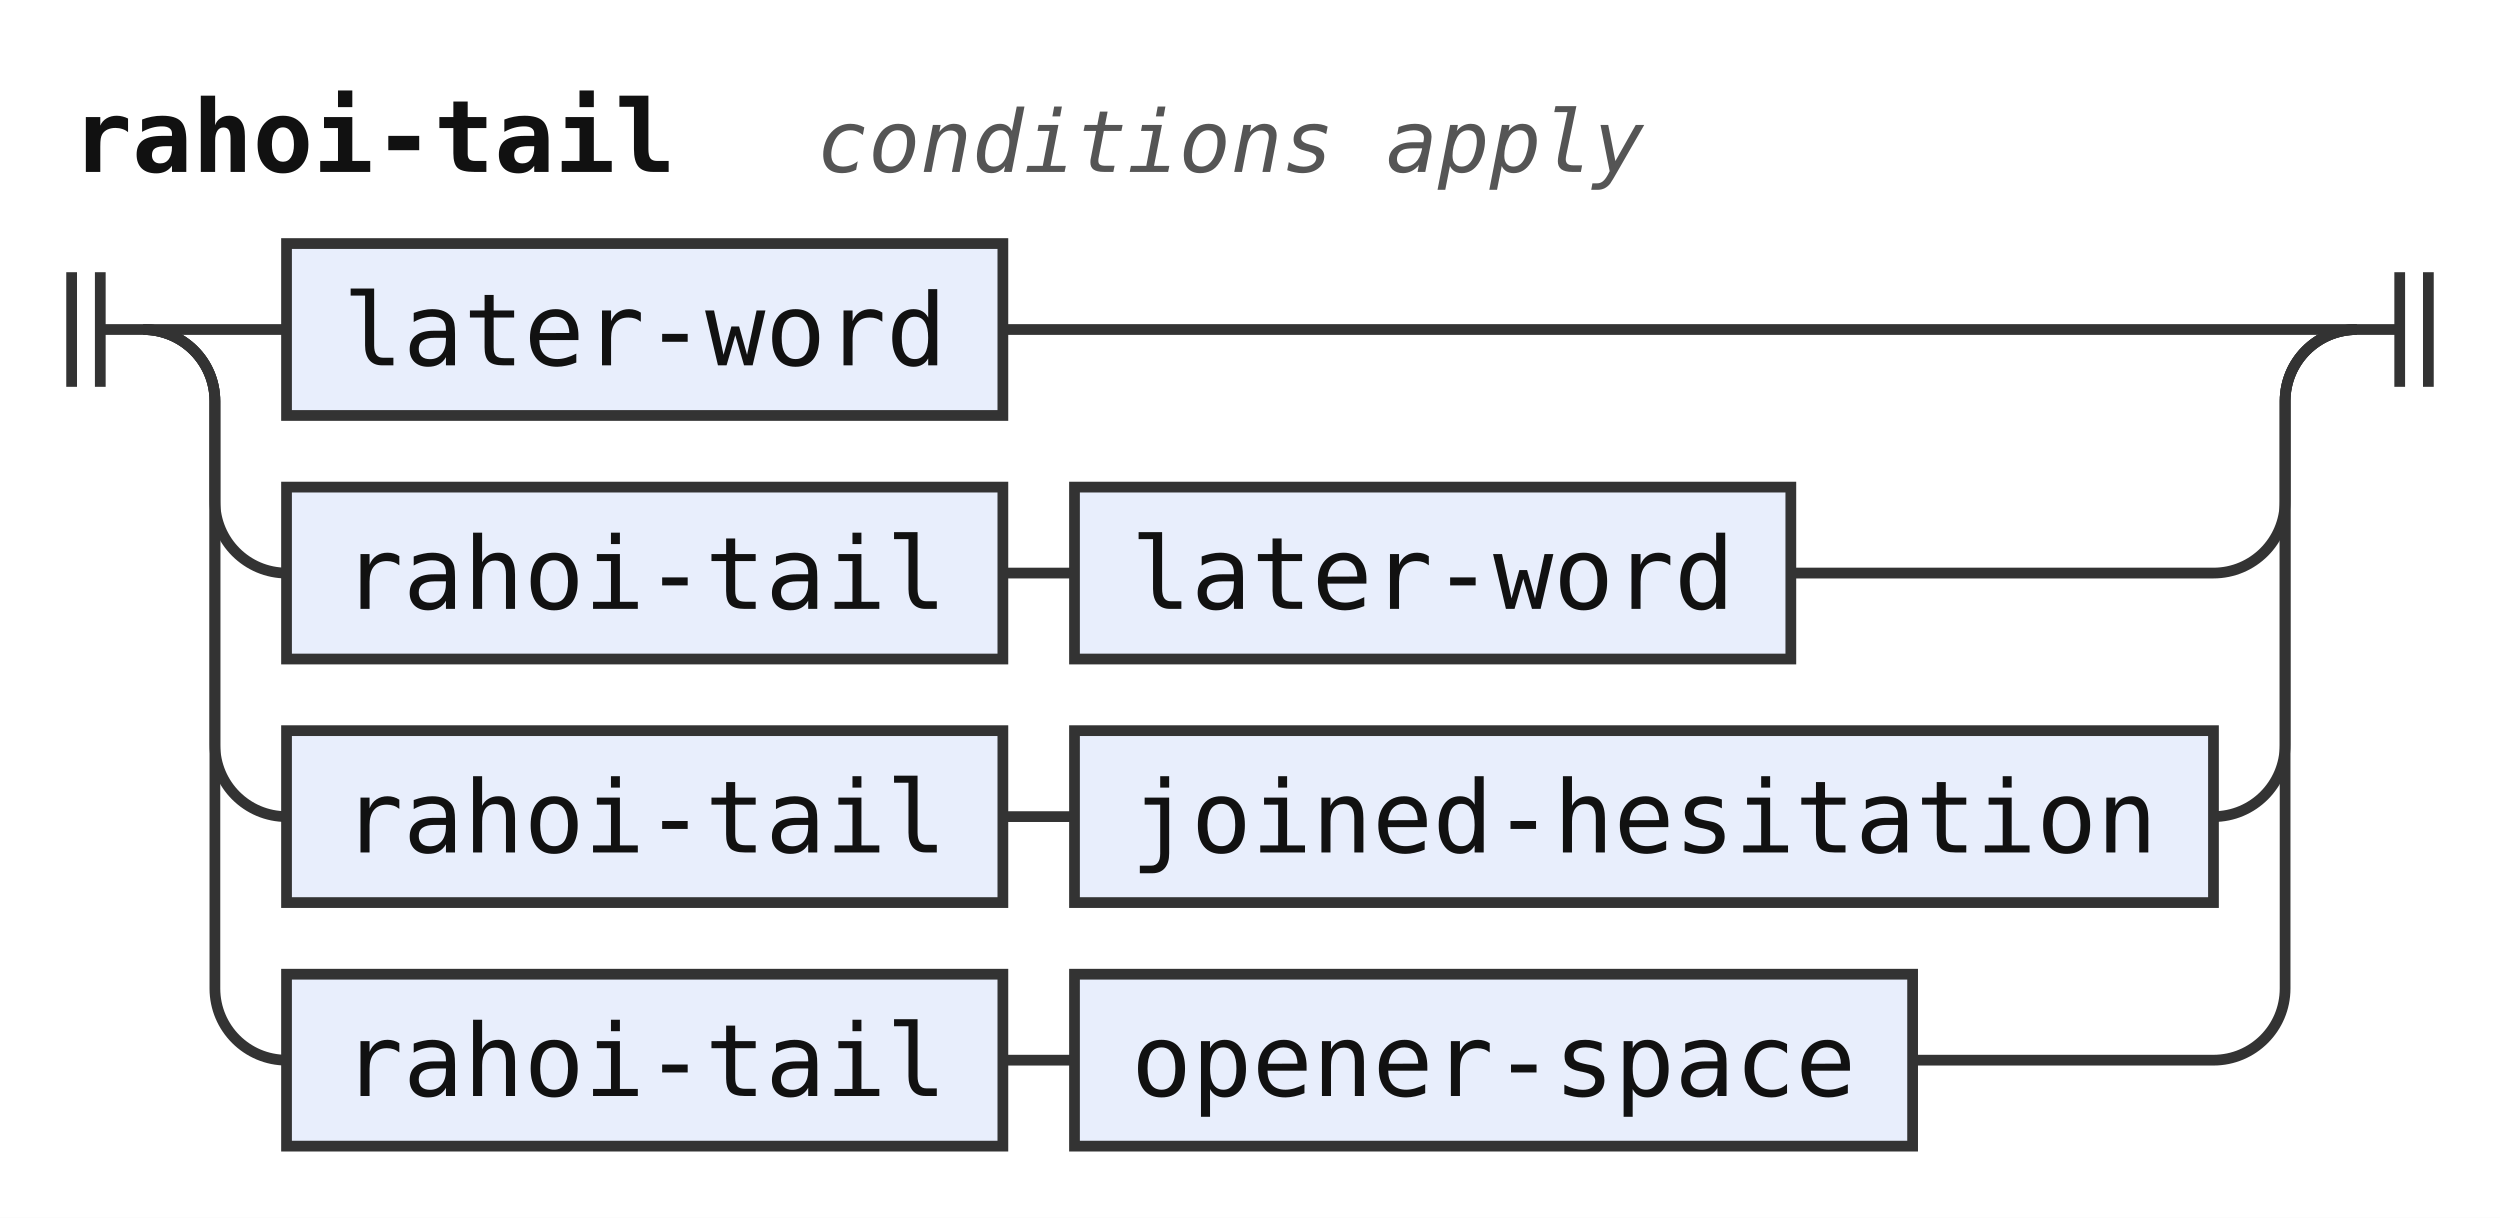
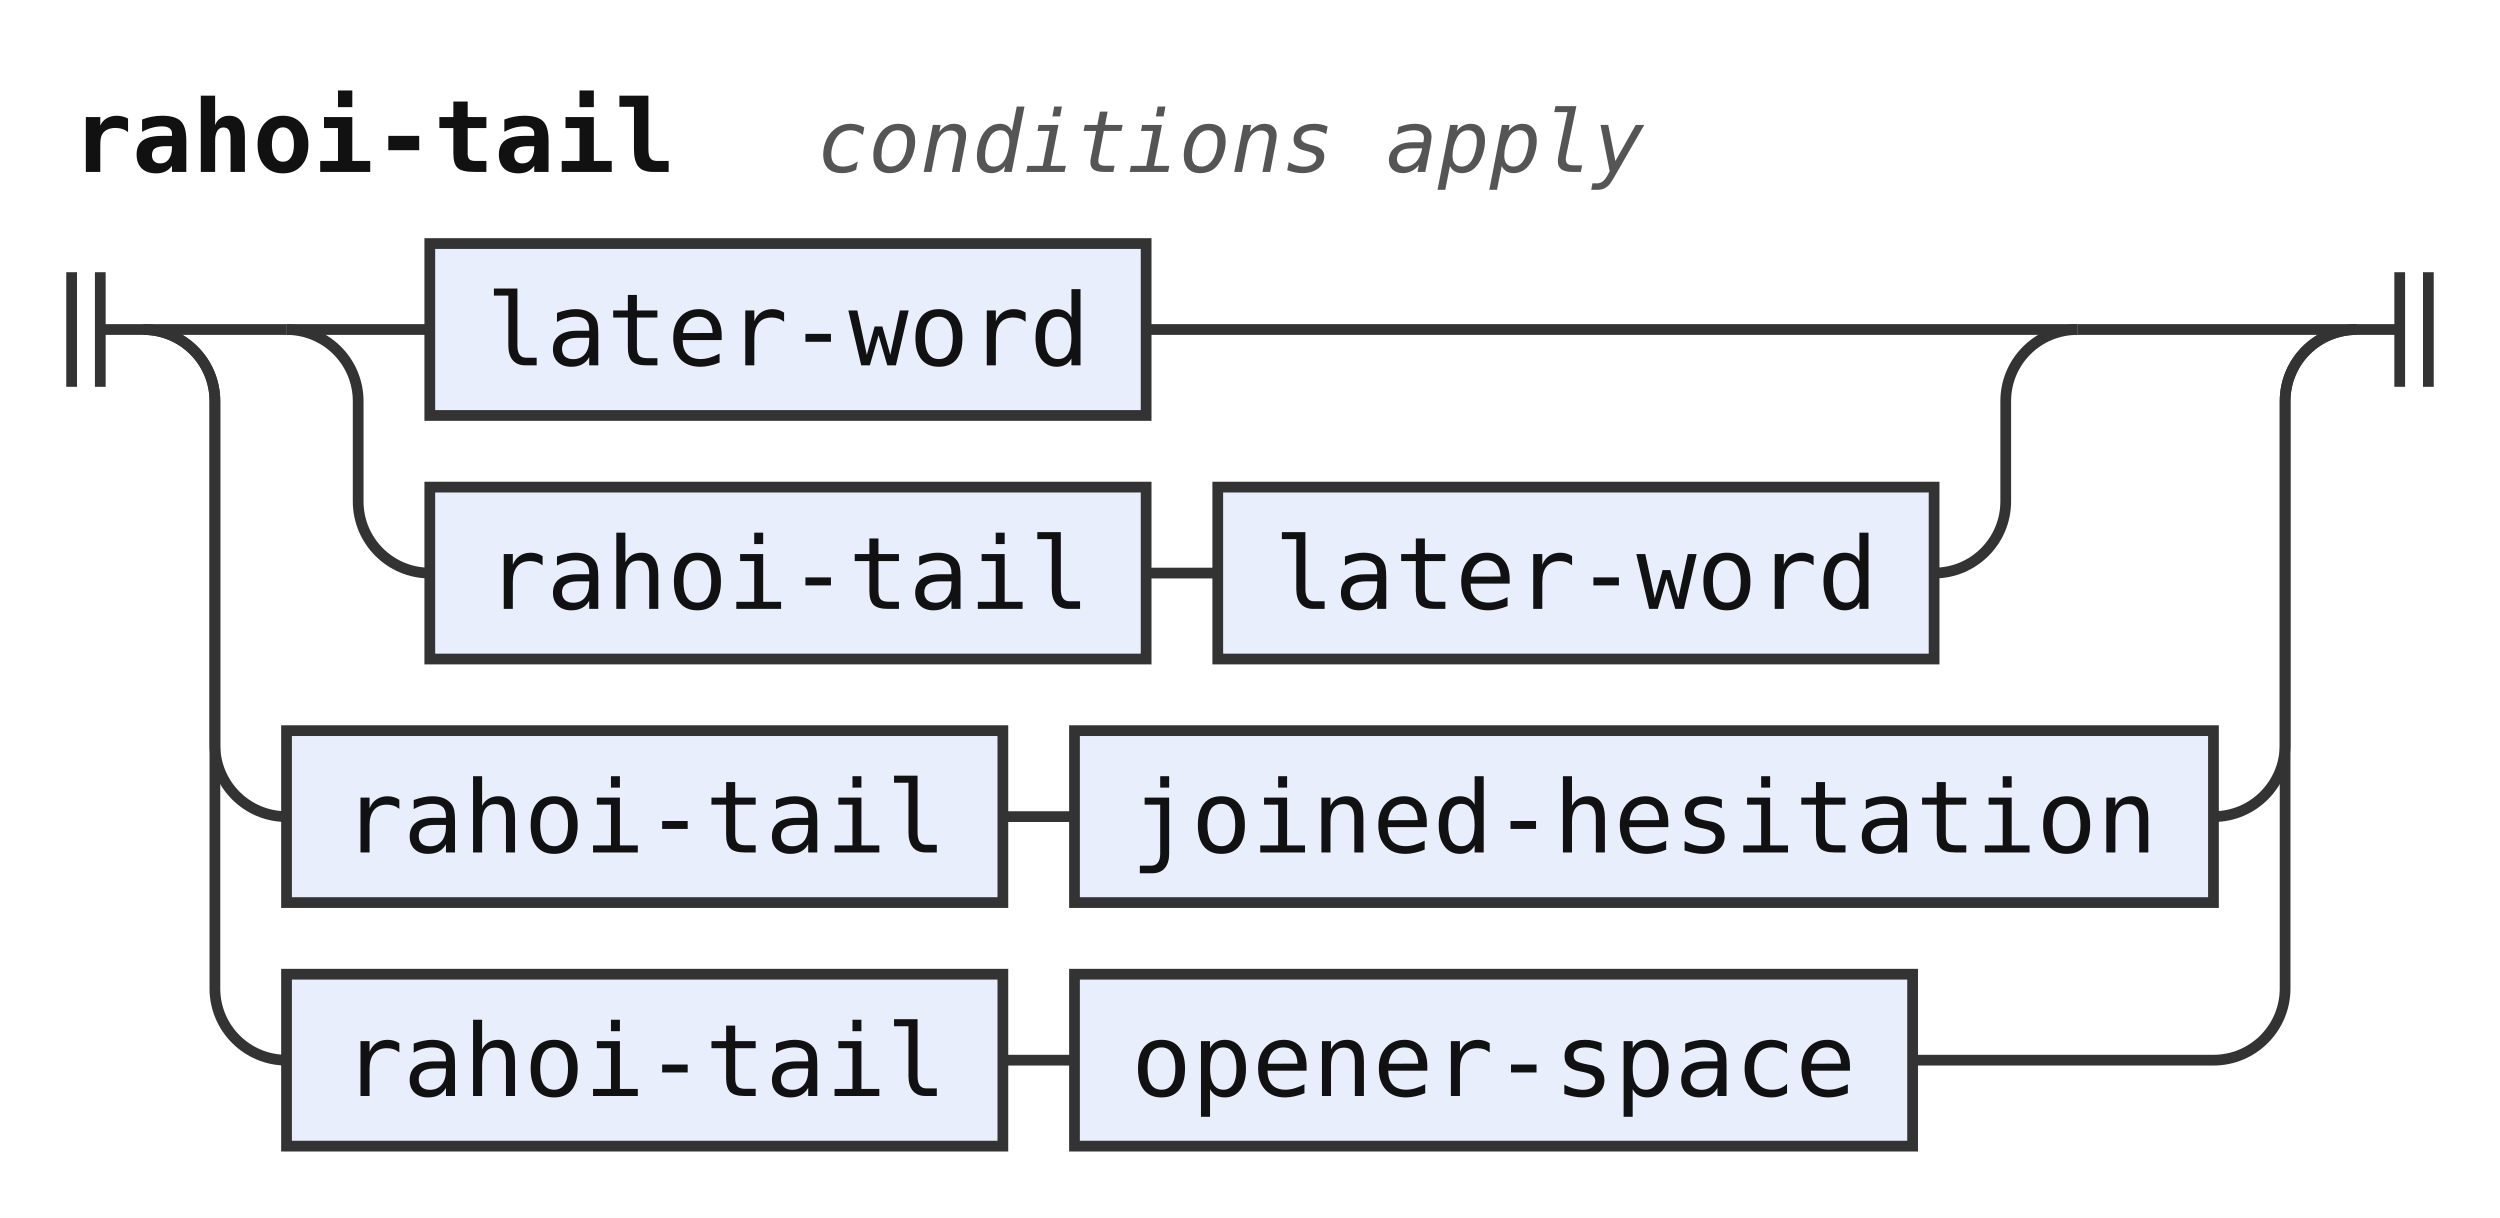
<svg xmlns="http://www.w3.org/2000/svg" width="349" height="170" viewBox="0 0 349 170" role="img" aria-label="Railroad diagram of the rule rahoi-tail">
  <style>path{fill:none;stroke:#333;stroke-width:1.5}.rule rect{fill:#e8eefc;stroke:#333;stroke-width:1.5}.terminal rect{fill:#fdf6d8;stroke:#333;stroke-width:1.5}text{font-family:ui-monospace,SFMono-Regular,Menlo,Consolas,"DejaVu Sans Mono","Liberation Mono",monospace;font-size:14px;fill:#111;text-anchor:middle}text.label{font-size:12px;font-style:italic;fill:#555;text-anchor:start}text.title{font-weight:bold;text-anchor:start}</style>
  <rect width="100%" height="100%" fill="#fff" />
  <text class="title" x="10" y="24" textLength="84" lengthAdjust="spacingAndGlyphs">rahoi-tail</text>
  <text class="label" x="114" y="24" textLength="115.2" lengthAdjust="spacingAndGlyphs">conditions apply</text>
  <path d="M10 38v16m4 -16v16M14 46h6" />
  <path d="M20 46h20" />
+   <path d="M40 46h20" />
  <g class="rule">
-     <rect x="40" y="34" width="100" height="24" rx="0" />
-     <text x="90" y="51" textLength="84" lengthAdjust="spacingAndGlyphs">later-word</text>
+     <rect x="60" y="34" width="100" height="24" rx="0" />
+     <text x="110" y="51" textLength="84" lengthAdjust="spacingAndGlyphs">later-word</text>
  </g>
-   <path d="M140 46H329" />
-   <path d="M20 46a10 10 0 0 1 10 10V70a10 10 0 0 0 10 10" />
+   <path d="M160 46H290" />
+   <path d="M40 46a10 10 0 0 1 10 10V70a10 10 0 0 0 10 10" />
  <g class="rule">
-     <rect x="40" y="68" width="100" height="24" rx="0" />
-     <text x="90" y="85" textLength="84" lengthAdjust="spacingAndGlyphs">rahoi-tail</text>
+     <rect x="60" y="68" width="100" height="24" rx="0" />
+     <text x="110" y="85" textLength="84" lengthAdjust="spacingAndGlyphs">rahoi-tail</text>
  </g>
-   <path d="M140 80h10" />
+   <path d="M160 80h10" />
  <g class="rule">
-     <rect x="150" y="68" width="100" height="24" rx="0" />
-     <text x="200" y="85" textLength="84" lengthAdjust="spacingAndGlyphs">later-word</text>
+     <rect x="170" y="68" width="100" height="24" rx="0" />
+     <text x="220" y="85" textLength="84" lengthAdjust="spacingAndGlyphs">later-word</text>
  </g>
-   <path d="M250 80H309a10 10 0 0 0 10 -10V56a10 10 0 0 1 10 -10" />
+   <path d="M270 80H270a10 10 0 0 0 10 -10V56a10 10 0 0 1 10 -10" />
+   <path d="M290 46H329" />
  <path d="M20 46a10 10 0 0 1 10 10V104a10 10 0 0 0 10 10" />
  <g class="rule">
    <rect x="40" y="102" width="100" height="24" rx="0" />
    <text x="90" y="119" textLength="84" lengthAdjust="spacingAndGlyphs">rahoi-tail</text>
  </g>
  <path d="M140 114h10" />
  <g class="rule">
    <rect x="150" y="102" width="159" height="24" rx="0" />
    <text x="229.5" y="119" textLength="142.8" lengthAdjust="spacingAndGlyphs">joined-hesitation</text>
  </g>
  <path d="M309 114H309a10 10 0 0 0 10 -10V56a10 10 0 0 1 10 -10" />
  <path d="M20 46a10 10 0 0 1 10 10V138a10 10 0 0 0 10 10" />
  <g class="rule">
    <rect x="40" y="136" width="100" height="24" rx="0" />
    <text x="90" y="153" textLength="84" lengthAdjust="spacingAndGlyphs">rahoi-tail</text>
  </g>
  <path d="M140 148h10" />
  <g class="rule">
    <rect x="150" y="136" width="117" height="24" rx="0" />
    <text x="208.5" y="153" textLength="100.8" lengthAdjust="spacingAndGlyphs">opener-space</text>
  </g>
  <path d="M267 148H309a10 10 0 0 0 10 -10V56a10 10 0 0 1 10 -10" />
  <path d="M329 46h6m0 -8v16m4 -16v16" />
</svg>
